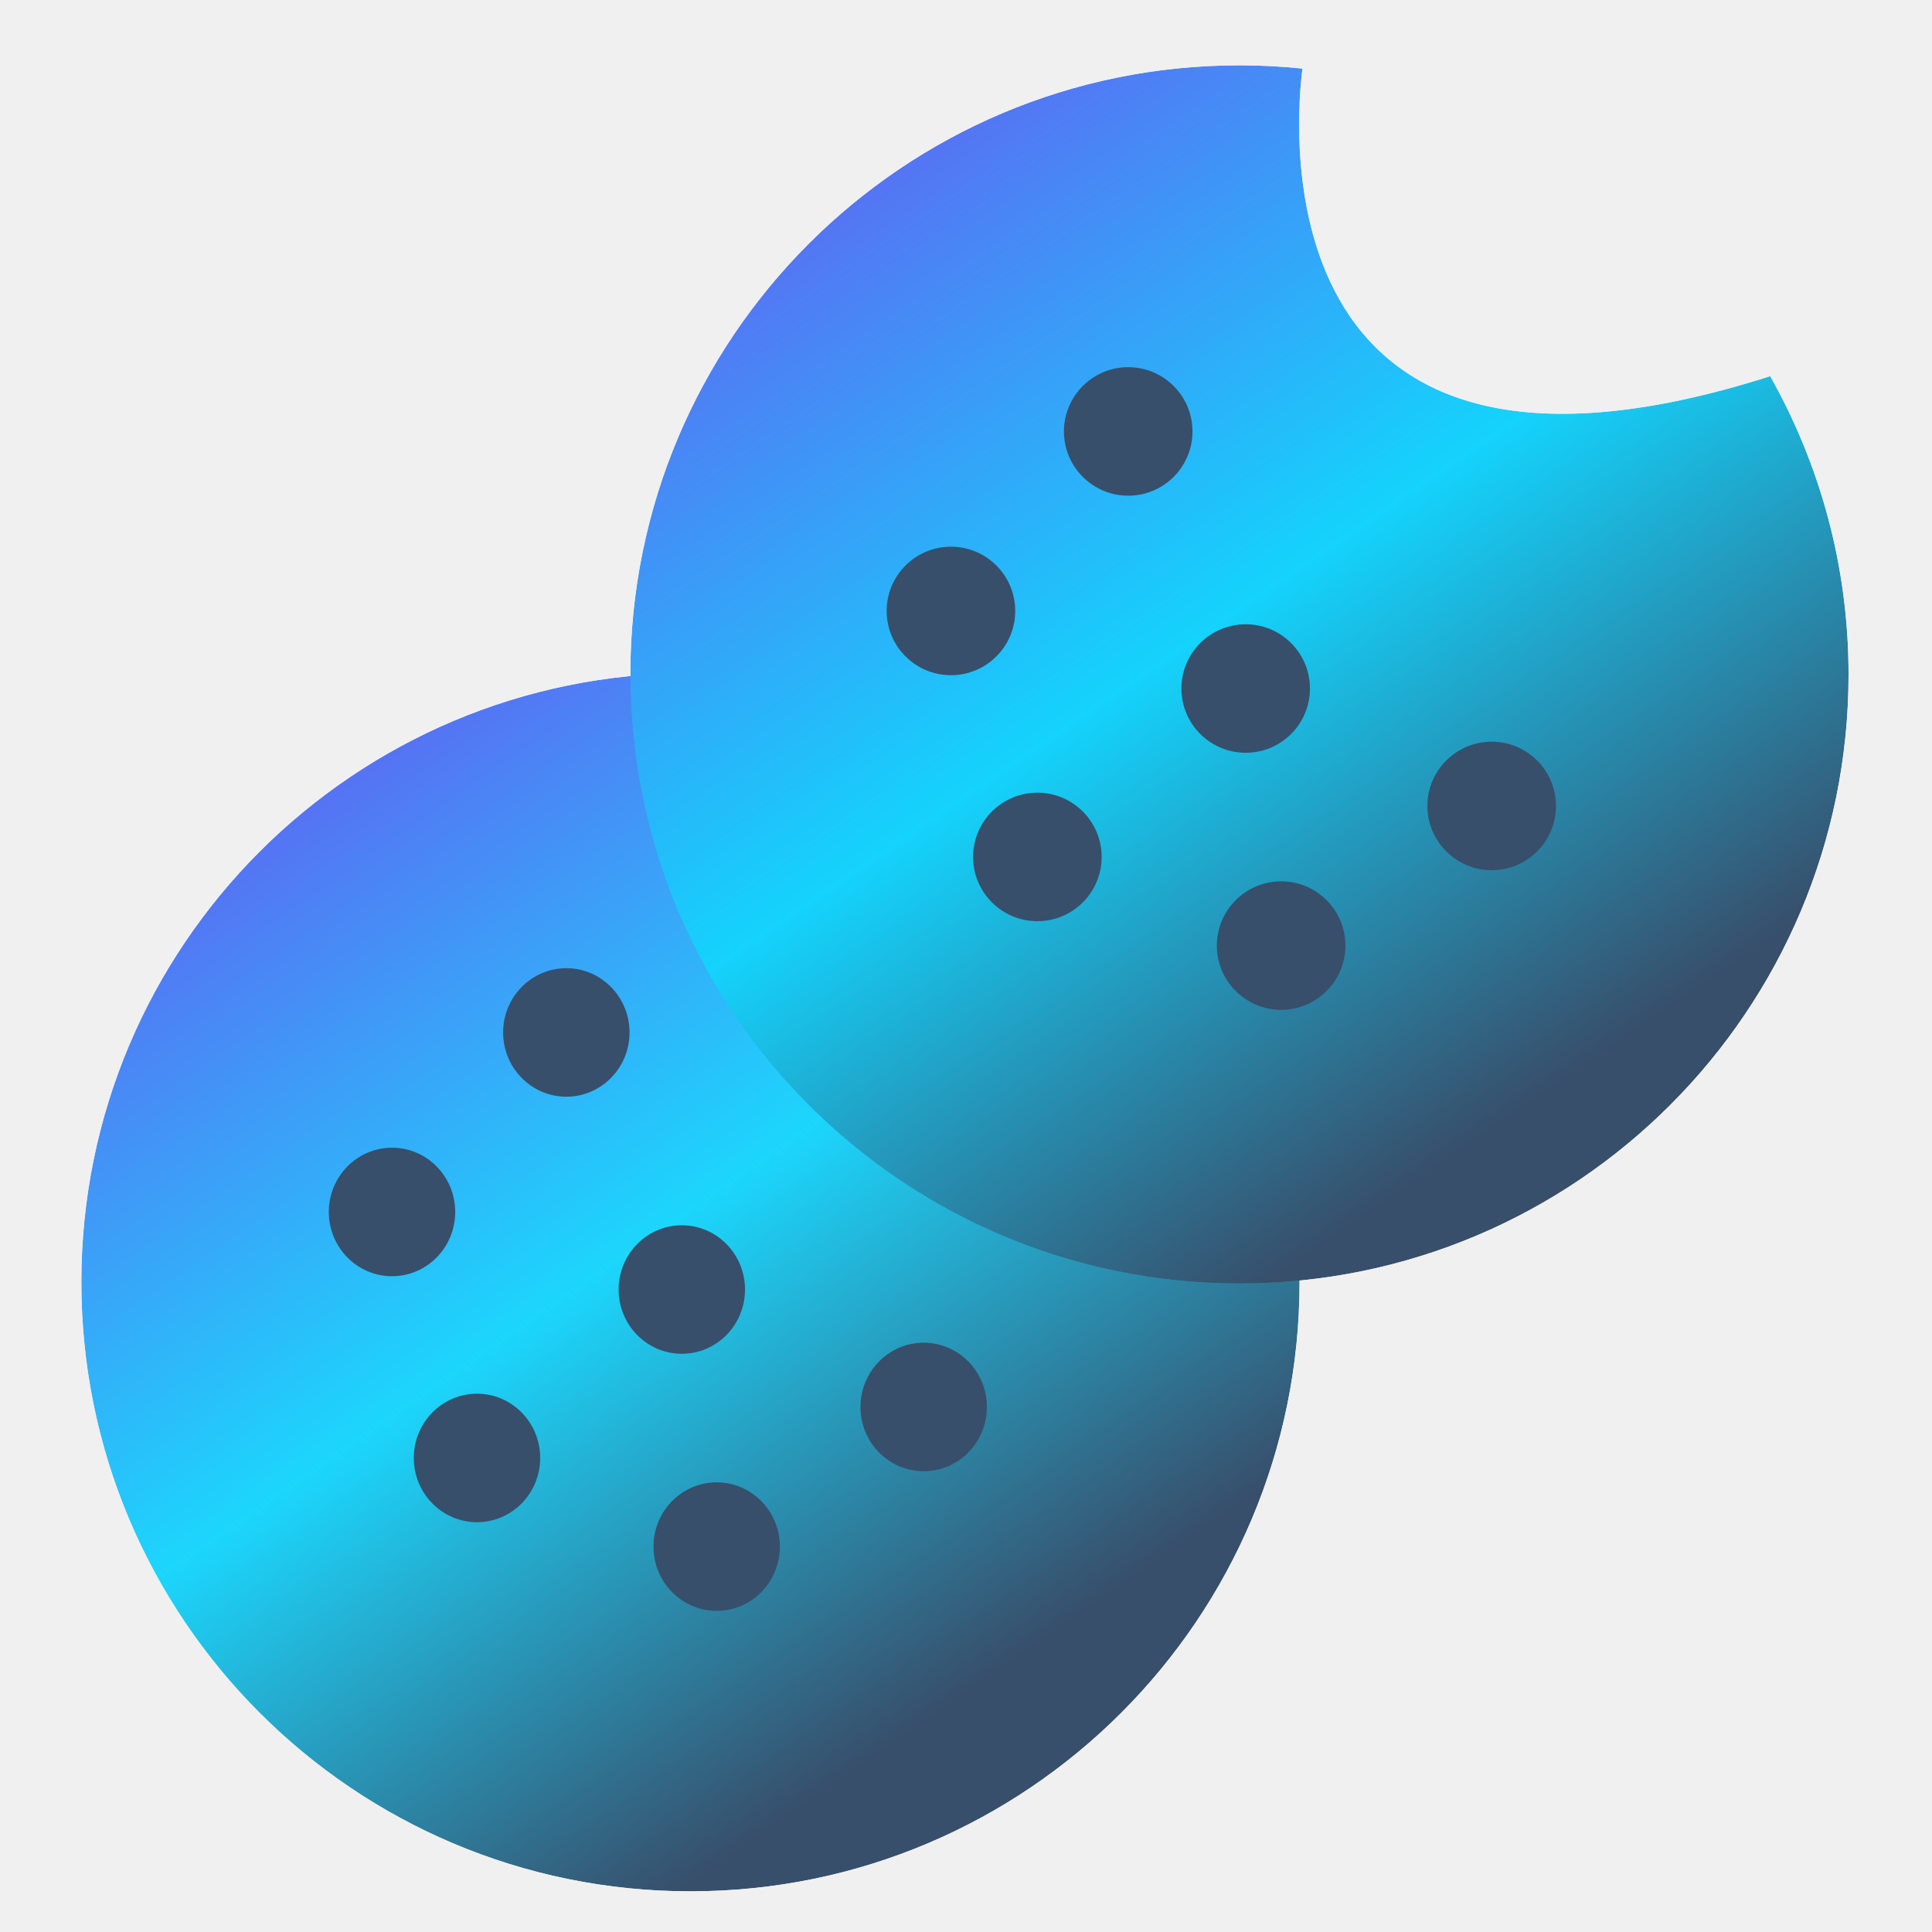
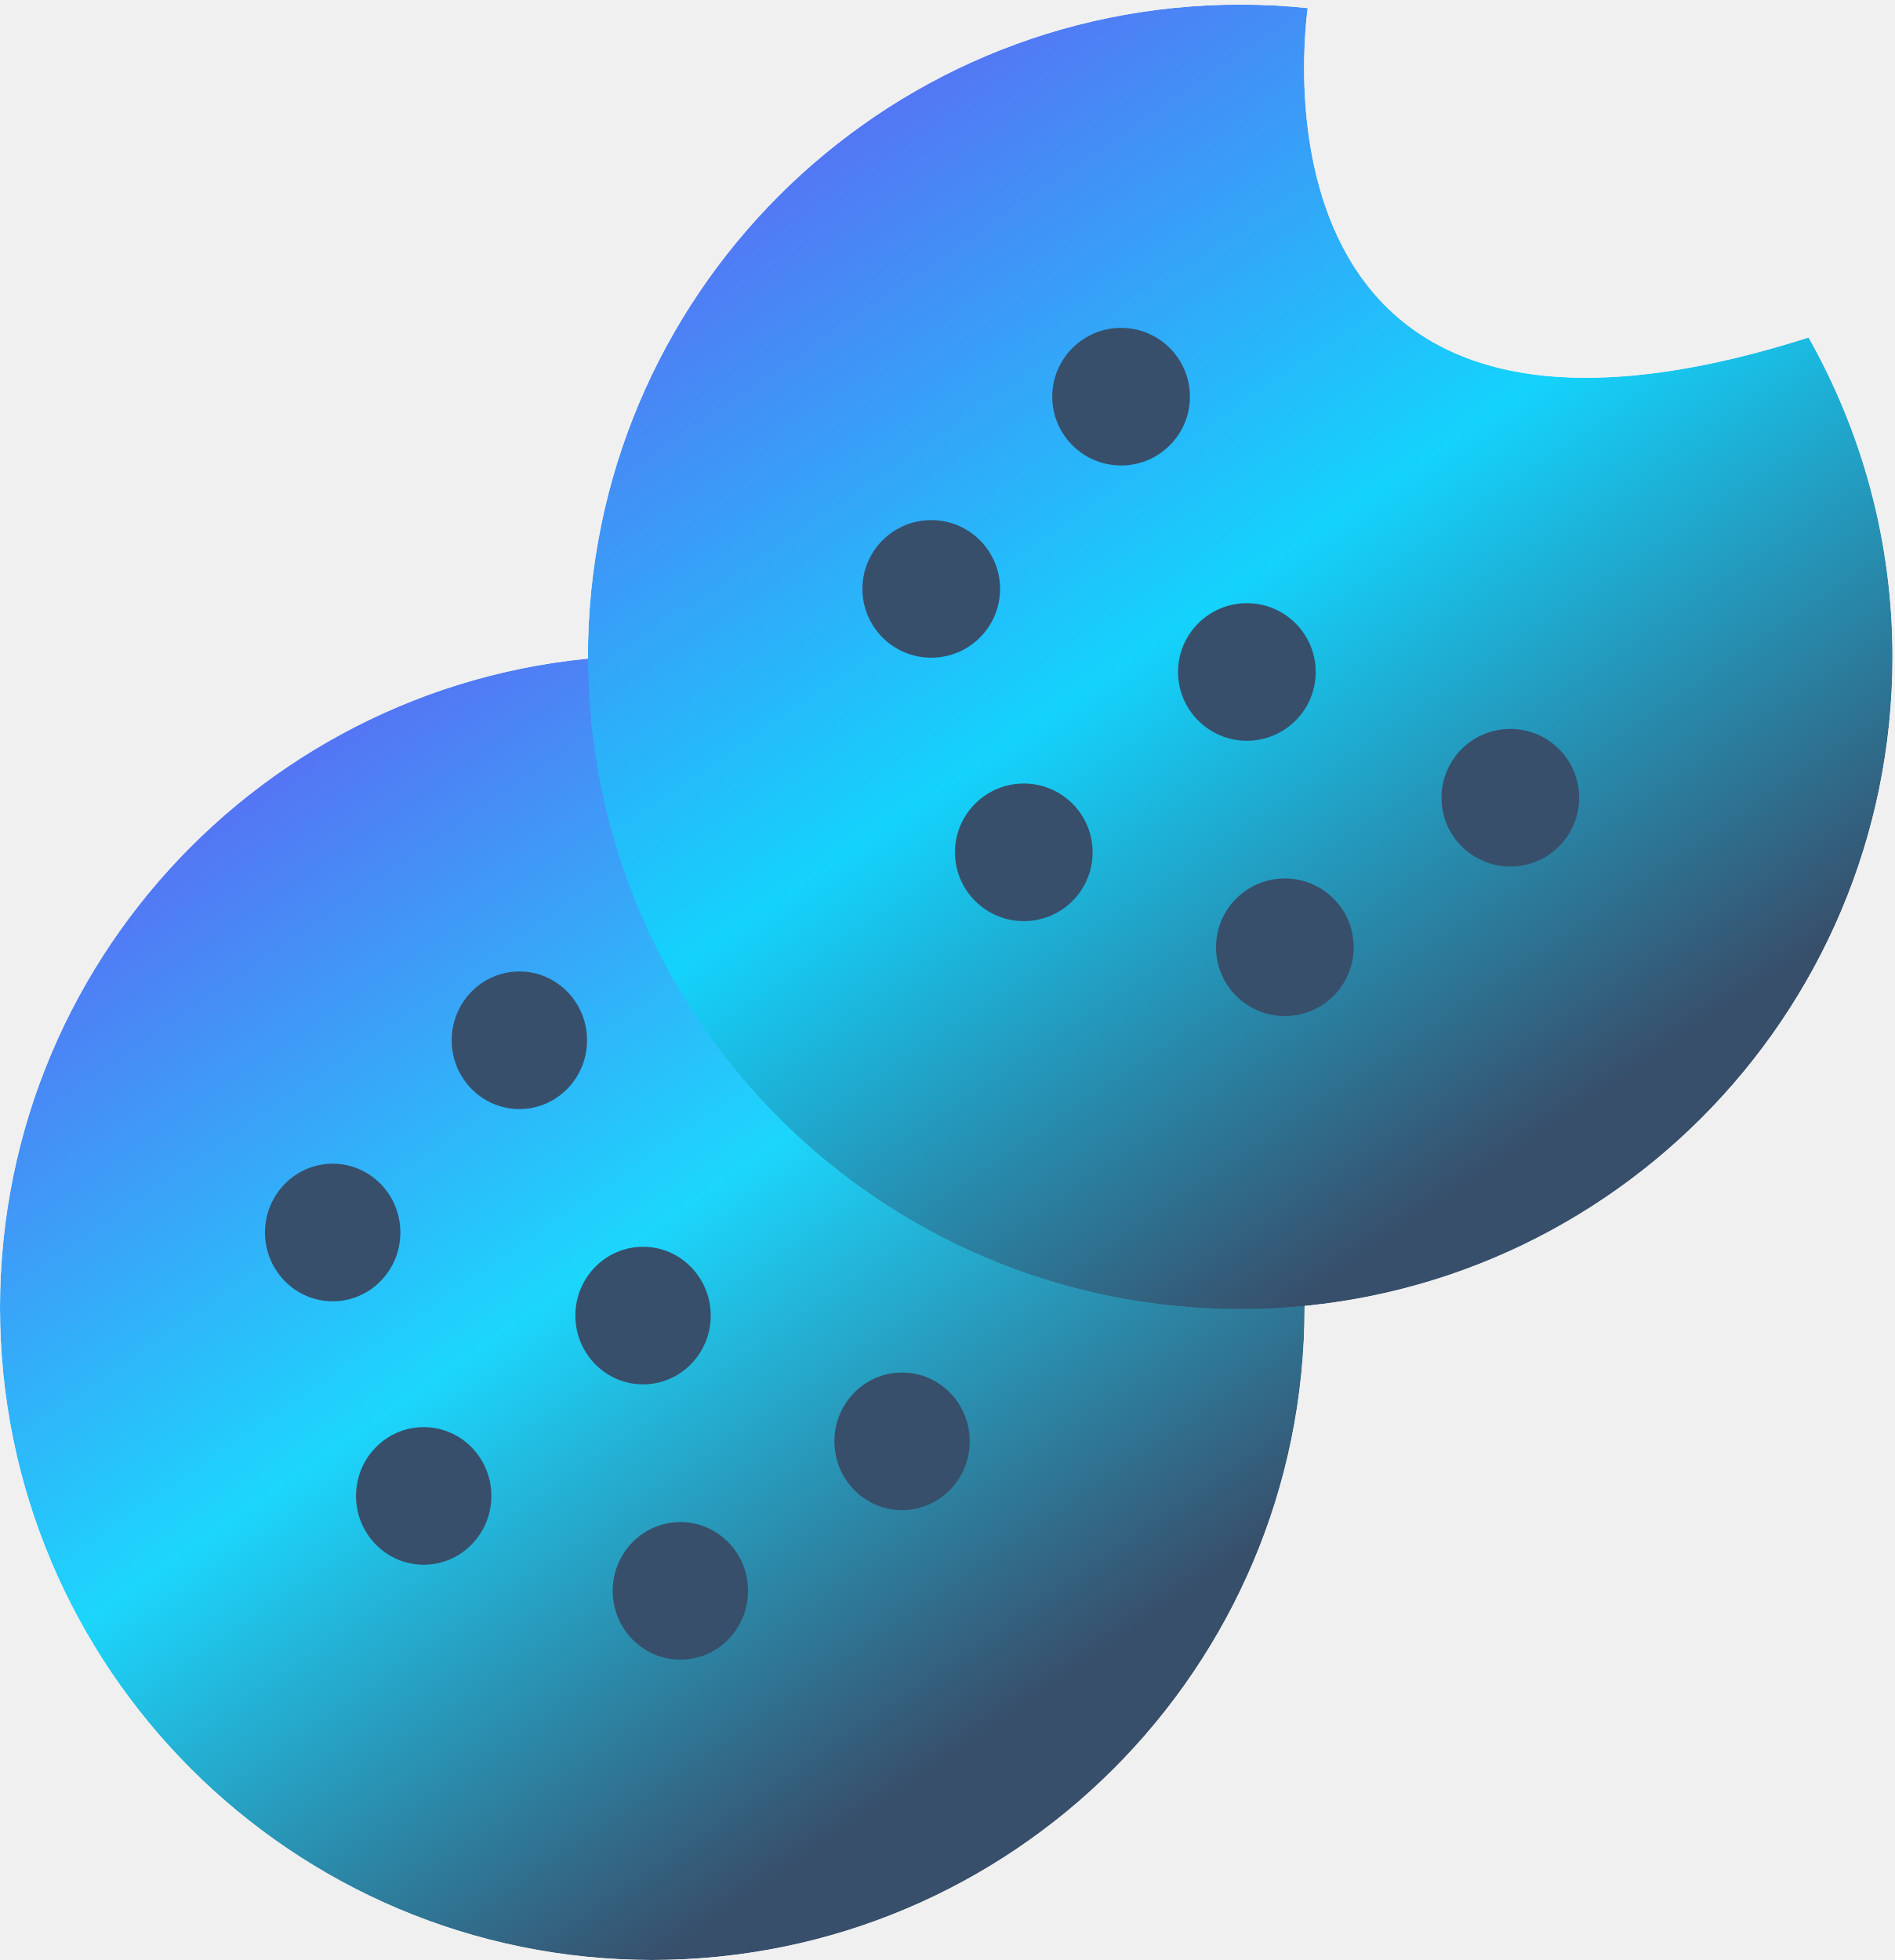
- <svg xmlns="http://www.w3.org/2000/svg" xmlns:xlink="http://www.w3.org/1999/xlink" width="95px" height="95px" viewBox="0 0 95 95" version="1.1">
+ <svg xmlns="http://www.w3.org/2000/svg" xmlns:xlink="http://www.w3.org/1999/xlink" width="87px" height="90px" viewBox="0 0 87 90" version="1.1">
  <defs>
    <path d="M0,30.049 C0,46.59 13.41,60 29.951,60 L29.951,60 C46.49,60 59.902,46.59 59.902,30.049 L59.902,30.049 C59.902,13.508 46.49,0.098 29.951,0.098 L29.951,0.098 C13.41,0.098 0,13.508 0,30.049" id="path-1" />
    <linearGradient x1="23.5%" y1="7.594%" x2="75.215%" y2="82.401%" id="linearGradient-3">
      <stop stop-color="#5574F4" offset="0%" />
      <stop stop-color="#1CD6FC" offset="49.475%" />
      <stop stop-color="#374F6B" offset="100%" />
    </linearGradient>
    <path d="M30.946,0.212 C14.405,0.212 0.995,13.619 0.995,30.163 L0.995,30.163 C0.995,46.701 14.405,60.111 30.946,60.111 L30.946,60.111 C47.487,60.111 60.897,46.701 60.897,30.163 L60.897,30.163 C60.897,24.831 59.489,19.835 57.045,15.497 L57.045,15.497 C31.488,23.648 33.782,2.343 34.046,0.372 L34.046,0.372 C33.025,0.266 31.992,0.212 30.946,0.212 Z" id="path-4" />
    <linearGradient x1="23.467%" y1="7.617%" x2="75.85%" y2="84.301%" id="linearGradient-6">
      <stop stop-color="#5476F4" offset="0%" />
      <stop stop-color="#14D3FC" offset="48.963%" />
      <stop stop-color="#374F6B" offset="100%" />
    </linearGradient>
  </defs>
  <g id="页面-1" stroke="none" stroke-width="1" fill="none" fill-rule="evenodd">
-     <g id="1备份" transform="translate(-252, -1770)">
-       <g id="暗色" transform="translate(18, 1770)">
-         <g id="工作模式" transform="translate(17, 0)">
-           <g id="黄油饼干" transform="translate(221, 3)">
-             <g id="编组" transform="translate(0, 30)">
-               <mask id="mask-2" fill="white">
-                 <use xlink:href="#path-1" />
-               </mask>
-               <g id="Clip-2" />
-               <path d="M29.951,60 C46.49,60 59.902,46.59 59.902,30.049 C59.902,13.508 46.49,0.098 29.951,0.098 C13.41,0.098 0,13.508 0,30.049 C0,46.59 13.41,60 29.951,60 Z" id="Fill-1" fill="url(#linearGradient-3)" mask="url(#mask-2)" />
-             </g>
-             <g id="编组" transform="translate(12, 44)" fill="#374F6B">
-               <path d="M14.955,3.768 C14.955,5.512 13.564,6.927 11.849,6.927 C10.134,6.927 8.74,5.512 8.74,3.768 C8.74,2.023 10.134,0.608 11.849,0.608 C13.564,0.608 14.955,2.023 14.955,3.768" id="Fill-3" />
-               <path d="M6.384,12.595 C6.384,14.339 4.992,15.754 3.277,15.754 C1.562,15.754 0.168,14.339 0.168,12.595 C0.168,10.85 1.562,9.435 3.277,9.435 C4.992,9.435 6.384,10.85 6.384,12.595" id="Fill-5" />
-               <path d="M20.634,16.409 C20.634,18.154 19.243,19.568 17.528,19.568 C15.81,19.568 14.419,18.154 14.419,16.409 C14.419,14.665 15.81,13.25 17.528,13.25 C19.243,13.25 20.634,14.665 20.634,16.409" id="Fill-7" />
-               <path d="M10.562,24.691 C10.562,26.435 9.171,27.85 7.456,27.85 C5.741,27.85 4.347,26.435 4.347,24.691 C4.347,22.946 5.741,21.531 7.456,21.531 C9.171,21.531 10.562,22.946 10.562,24.691" id="Fill-9" />
-               <path d="M22.348,29.049 C22.348,30.794 20.957,32.209 19.242,32.209 C17.527,32.209 16.133,30.794 16.133,29.049 C16.133,27.305 17.527,25.89 19.242,25.89 C20.957,25.89 22.348,27.305 22.348,29.049" id="Fill-11" />
-               <path d="M32.527,22.184 C32.527,23.928 31.136,25.343 29.421,25.343 C27.703,25.343 26.312,23.928 26.312,22.184 C26.312,20.439 27.703,19.024 29.421,19.024 C31.136,19.024 32.527,20.439 32.527,22.184" id="Fill-13" />
-             </g>
-             <g id="编组" transform="translate(26, 0)">
-               <mask id="mask-5" fill="white">
-                 <use xlink:href="#path-4" />
-               </mask>
-               <g id="Clip-16" />
-               <path d="M30.946,0.212 C14.405,0.212 0.995,13.619 0.995,30.163 L0.995,30.163 C0.995,46.701 14.405,60.111 30.946,60.111 L30.946,60.111 C47.487,60.111 60.897,46.701 60.897,30.163 L60.897,30.163 C60.897,24.831 59.489,19.835 57.045,15.497 L57.045,15.497 C31.488,23.648 33.782,2.343 34.046,0.372 L34.046,0.372 C33.025,0.266 31.992,0.212 30.946,0.212 Z" id="Fill-15" fill="url(#linearGradient-6)" mask="url(#mask-5)" />
-             </g>
-             <g id="编组" transform="translate(39, 15)" fill="#374F6B">
-               <path d="M15.637,3.215 C15.637,4.959 14.222,6.374 12.478,6.374 C10.734,6.374 9.316,4.959 9.316,3.215 C9.316,1.47 10.734,0.055 12.478,0.055 C14.222,0.055 15.637,1.47 15.637,3.215" id="Fill-17" />
-               <path d="M6.92,12.041 C6.92,13.786 5.505,15.201 3.761,15.201 C2.014,15.201 0.599,13.786 0.599,12.041 C0.599,10.297 2.014,8.882 3.761,8.882 C5.505,8.882 6.92,10.297 6.92,12.041" id="Fill-19" />
-               <path d="M21.413,15.856 C21.413,17.6 19.999,19.015 18.254,19.015 C16.51,19.015 15.092,17.6 15.092,15.856 C15.092,14.112 16.51,12.697 18.254,12.697 C19.999,12.697 21.413,14.112 21.413,15.856" id="Fill-21" />
-               <path d="M11.17,24.138 C11.17,25.882 9.755,27.297 8.011,27.297 C6.264,27.297 4.849,25.882 4.849,24.138 C4.849,22.393 6.264,20.978 8.011,20.978 C9.755,20.978 11.17,22.393 11.17,24.138" id="Fill-23" />
-               <path d="M23.157,28.496 C23.157,30.241 21.742,31.656 19.997,31.656 C18.253,31.656 16.835,30.241 16.835,28.496 C16.835,26.752 18.253,25.337 19.997,25.337 C21.742,25.337 23.157,26.752 23.157,28.496" id="Fill-25" />
-               <path d="M33.51,21.631 C33.51,23.375 32.095,24.79 30.35,24.79 C28.606,24.79 27.188,23.375 27.188,21.631 C27.188,19.886 28.606,18.471 30.35,18.471 C32.095,18.471 33.51,19.886 33.51,21.631" id="Fill-27" />
-             </g>
+     <g id="2备份" transform="translate(-399, -342)">
+       <g id="工作模式未选中" transform="translate(182, 342)">
+         <g id="黄油饼干" transform="translate(217, 0)">
+           <g id="编组" transform="translate(0, 30)">
+             <mask id="mask-2" fill="white">
+               <use xlink:href="#path-1" />
+             </mask>
+             <g id="Clip-2" />
+             <path d="M29.951,60 C46.49,60 59.902,46.59 59.902,30.049 C59.902,13.508 46.49,0.098 29.951,0.098 C13.41,0.098 0,13.508 0,30.049 C0,46.59 13.41,60 29.951,60 Z" id="Fill-1" fill="url(#linearGradient-3)" mask="url(#mask-2)" />
+           </g>
+           <g id="编组" transform="translate(12, 44)" fill="#374F6B">
+             <path d="M14.955,3.768 C14.955,5.512 13.564,6.927 11.849,6.927 C10.134,6.927 8.74,5.512 8.74,3.768 C8.74,2.023 10.134,0.608 11.849,0.608 C13.564,0.608 14.955,2.023 14.955,3.768" id="Fill-3" />
+             <path d="M6.384,12.595 C6.384,14.339 4.992,15.754 3.277,15.754 C1.562,15.754 0.168,14.339 0.168,12.595 C0.168,10.85 1.562,9.435 3.277,9.435 C4.992,9.435 6.384,10.85 6.384,12.595" id="Fill-5" />
+             <path d="M20.634,16.409 C20.634,18.154 19.243,19.568 17.528,19.568 C15.81,19.568 14.419,18.154 14.419,16.409 C14.419,14.665 15.81,13.25 17.528,13.25 C19.243,13.25 20.634,14.665 20.634,16.409" id="Fill-7" />
+             <path d="M10.562,24.691 C10.562,26.435 9.171,27.85 7.456,27.85 C5.741,27.85 4.347,26.435 4.347,24.691 C4.347,22.946 5.741,21.531 7.456,21.531 C9.171,21.531 10.562,22.946 10.562,24.691" id="Fill-9" />
+             <path d="M22.348,29.049 C22.348,30.794 20.957,32.209 19.242,32.209 C17.527,32.209 16.133,30.794 16.133,29.049 C16.133,27.305 17.527,25.89 19.242,25.89 C20.957,25.89 22.348,27.305 22.348,29.049" id="Fill-11" />
+             <path d="M32.527,22.184 C32.527,23.928 31.136,25.343 29.421,25.343 C27.703,25.343 26.312,23.928 26.312,22.184 C26.312,20.439 27.703,19.024 29.421,19.024 C31.136,19.024 32.527,20.439 32.527,22.184" id="Fill-13" />
+           </g>
+           <g id="编组" transform="translate(26, 0)">
+             <mask id="mask-5" fill="white">
+               <use xlink:href="#path-4" />
+             </mask>
+             <g id="Clip-16" />
+             <path d="M30.946,0.212 C14.405,0.212 0.995,13.619 0.995,30.163 L0.995,30.163 C0.995,46.701 14.405,60.111 30.946,60.111 L30.946,60.111 C47.487,60.111 60.897,46.701 60.897,30.163 L60.897,30.163 C60.897,24.831 59.489,19.835 57.045,15.497 L57.045,15.497 C31.488,23.648 33.782,2.343 34.046,0.372 L34.046,0.372 C33.025,0.266 31.992,0.212 30.946,0.212 Z" id="Fill-15" fill="url(#linearGradient-6)" mask="url(#mask-5)" />
+           </g>
+           <g id="编组" transform="translate(39, 15)" fill="#374F6B">
+             <path d="M15.637,3.215 C15.637,4.959 14.222,6.374 12.478,6.374 C10.734,6.374 9.316,4.959 9.316,3.215 C9.316,1.47 10.734,0.055 12.478,0.055 C14.222,0.055 15.637,1.47 15.637,3.215" id="Fill-17" />
+             <path d="M6.92,12.041 C6.92,13.786 5.505,15.201 3.761,15.201 C2.014,15.201 0.599,13.786 0.599,12.041 C0.599,10.297 2.014,8.882 3.761,8.882 C5.505,8.882 6.92,10.297 6.92,12.041" id="Fill-19" />
+             <path d="M21.413,15.856 C21.413,17.6 19.999,19.015 18.254,19.015 C16.51,19.015 15.092,17.6 15.092,15.856 C15.092,14.112 16.51,12.697 18.254,12.697 C19.999,12.697 21.413,14.112 21.413,15.856" id="Fill-21" />
+             <path d="M11.17,24.138 C11.17,25.882 9.755,27.297 8.011,27.297 C6.264,27.297 4.849,25.882 4.849,24.138 C4.849,22.393 6.264,20.978 8.011,20.978 C9.755,20.978 11.17,22.393 11.17,24.138" id="Fill-23" />
+             <path d="M23.157,28.496 C23.157,30.241 21.742,31.656 19.997,31.656 C18.253,31.656 16.835,30.241 16.835,28.496 C16.835,26.752 18.253,25.337 19.997,25.337 C21.742,25.337 23.157,26.752 23.157,28.496" id="Fill-25" />
+             <path d="M33.51,21.631 C33.51,23.375 32.095,24.79 30.35,24.79 C28.606,24.79 27.188,23.375 27.188,21.631 C27.188,19.886 28.606,18.471 30.35,18.471 C32.095,18.471 33.51,19.886 33.51,21.631" id="Fill-27" />
          </g>
        </g>
      </g>
    </g>
  </g>
</svg>
